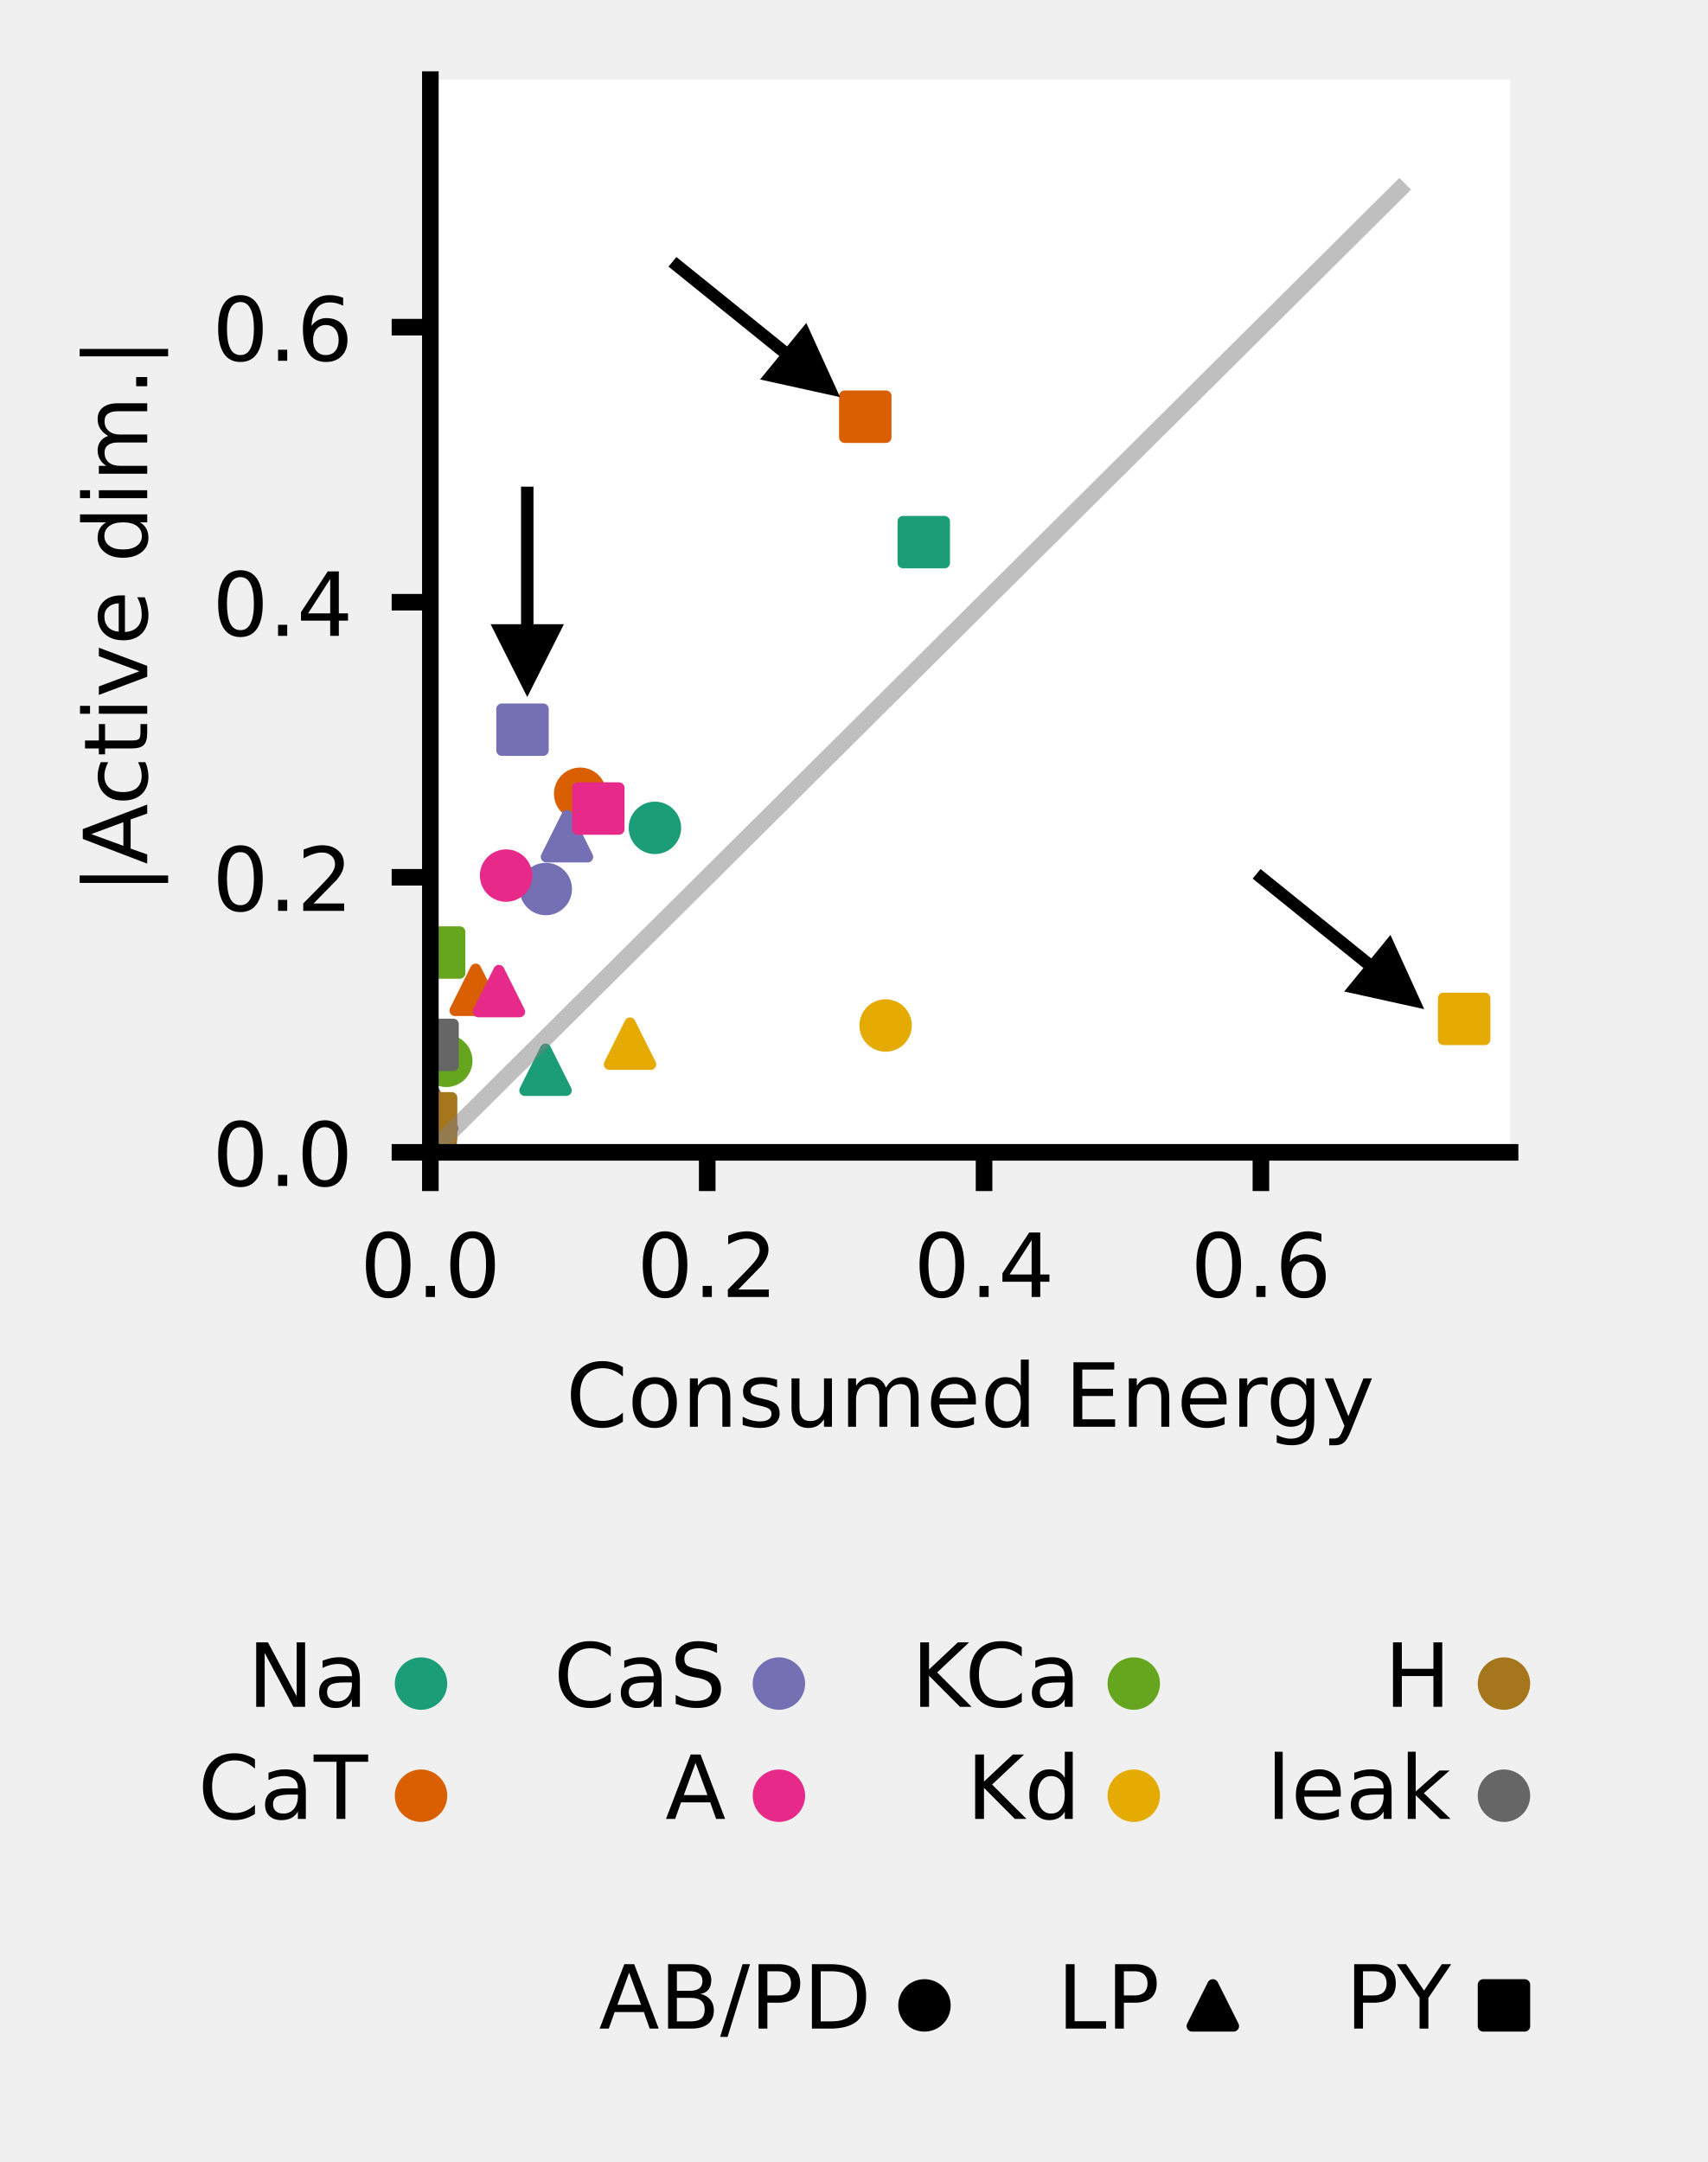
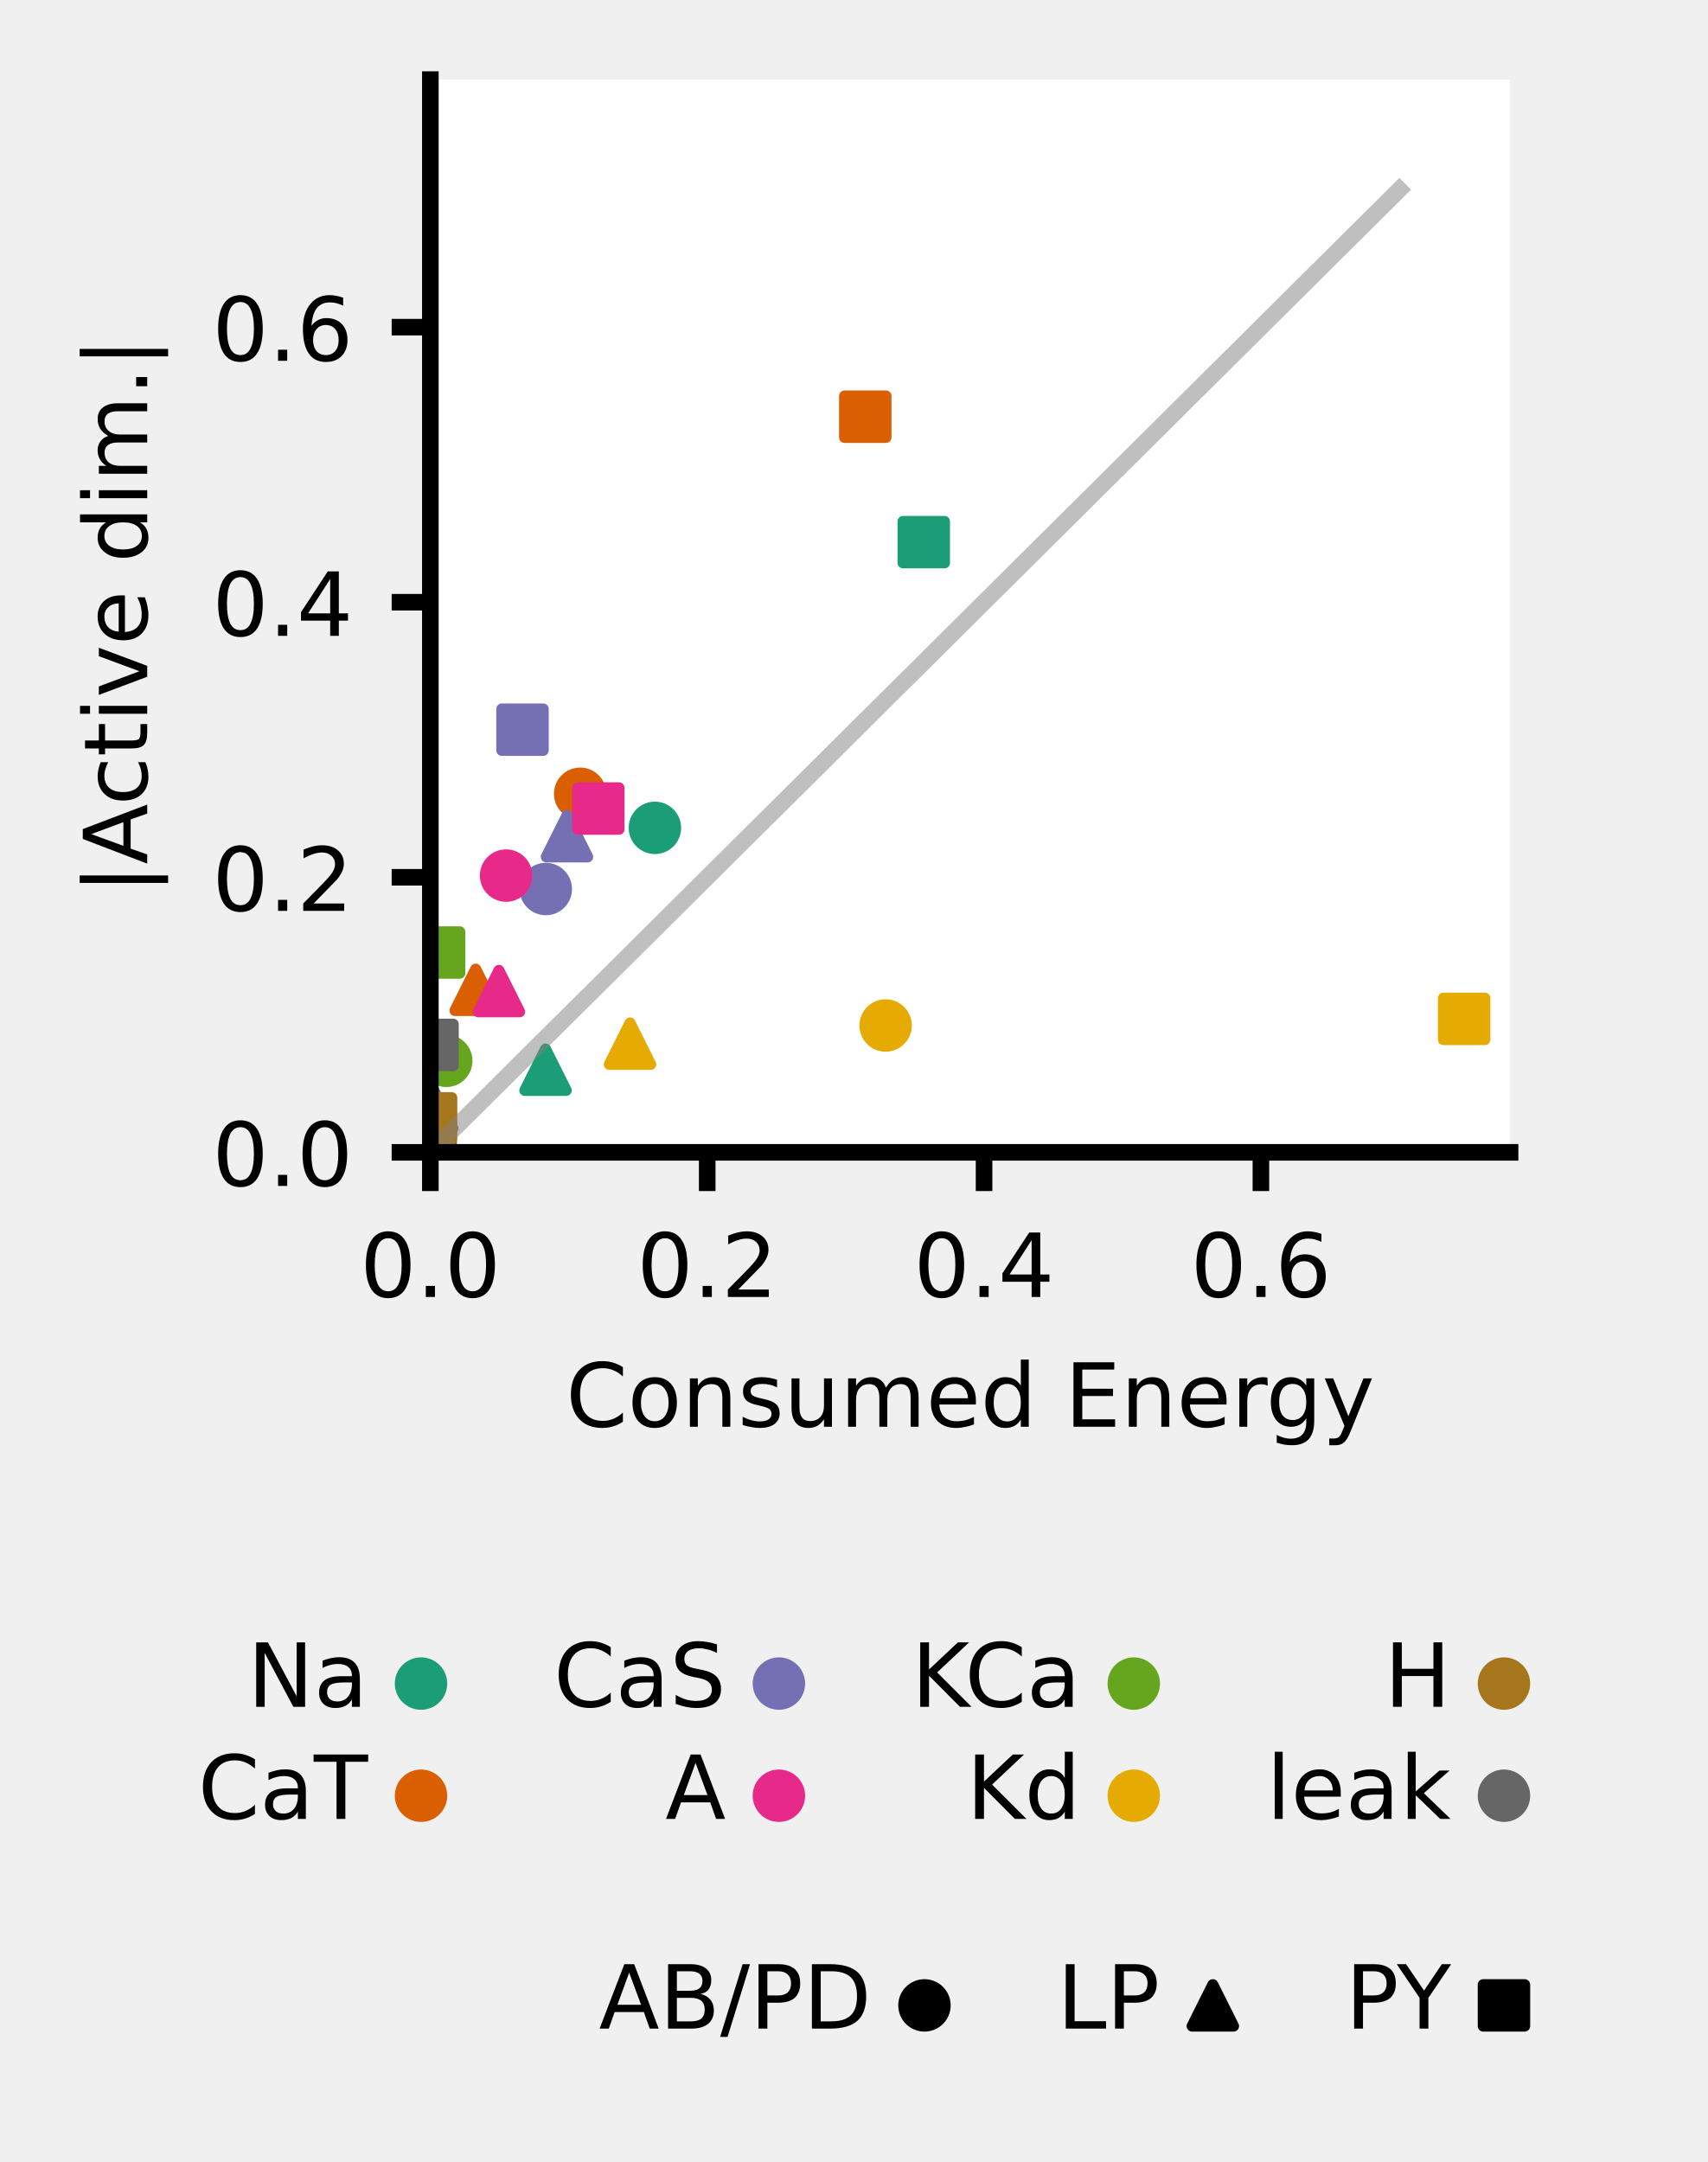
<svg xmlns="http://www.w3.org/2000/svg" xmlns:xlink="http://www.w3.org/1999/xlink" height="195.536pt" version="1.1" viewBox="0 0 154.42 195.536" width="154.42pt">
  <defs>
    <style type="text/css">*{stroke-linecap:butt;stroke-linejoin:round;}</style>
  </defs>
  <g id="figure_1">
    <g id="patch_1">
      <path d="M -0 195.536  L 154.42 195.536  L 154.42 0  L -0 0  z " style="fill:none;" />
    </g>
    <g id="axes_1">
      <g id="patch_2">
        <path d="M 38.922 104.22  L 136.572 104.22  L 136.572 7.2  L 38.922 7.2  z " style="fill:#ffffff;" />
      </g>
      <g id="PathCollection_1">
        <defs>
-           <path d="M 0 1.871  C 0.496 1.871 0.972 1.674 1.323 1.323  C 1.674 0.972 1.871 0.496 1.871 0  C 1.871 -0.496 1.674 -0.972 1.323 -1.323  C 0.972 -1.674 0.496 -1.871 0 -1.871  C -0.496 -1.871 -0.972 -1.674 -1.323 -1.323  C -1.674 -0.972 -1.871 -0.496 -1.871 0  C -1.871 0.496 -1.674 0.972 -1.323 1.323  C -0.972 1.674 -0.496 1.871 0 1.871  z " id="m7f10c3dac1" style="stroke:#1b9e77;" />
-         </defs>
-         <g clip-path="url(#pb895ef3d08)">
-           <use style="fill:#1b9e77;stroke:#1b9e77;" x="59.231" xlink:href="#m7f10c3dac1" y="74.873" />
+           <path d="M 0 1.871  C 0.496 1.871 0.972 1.674 1.323 1.323  C 1.674 0.972 1.871 0.496 1.871 0  C 1.871 -0.496 1.674 -0.972 1.323 -1.323  C 0.972 -1.674 0.496 -1.871 0 -1.871  C -0.496 -1.871 -0.972 -1.674 -1.323 -1.323  C -1.674 -0.972 -1.871 -0.496 -1.871 0  C -1.871 0.496 -1.674 0.972 -1.323 1.323  C -0.972 1.674 -0.496 1.871 0 1.871  z " id="m1f5ab2f58b" style="stroke:#1b9e77;" />
+         </defs>
+         <g clip-path="url(#pc5b37277dc)">
+           <use style="fill:#1b9e77;stroke:#1b9e77;" x="59.231" xlink:href="#m1f5ab2f58b" y="74.873" />
        </g>
      </g>
      <g id="PathCollection_2">
        <defs>
-           <path d="M 0 1.871  C 0.496 1.871 0.972 1.674 1.323 1.323  C 1.674 0.972 1.871 0.496 1.871 0  C 1.871 -0.496 1.674 -0.972 1.323 -1.323  C 0.972 -1.674 0.496 -1.871 0 -1.871  C -0.496 -1.871 -0.972 -1.674 -1.323 -1.323  C -1.674 -0.972 -1.871 -0.496 -1.871 0  C -1.871 0.496 -1.674 0.972 -1.323 1.323  C -0.972 1.674 -0.496 1.871 0 1.871  z " id="maad3e304b0" style="stroke:#d95f02;" />
-         </defs>
-         <g clip-path="url(#pb895ef3d08)">
-           <use style="fill:#d95f02;stroke:#d95f02;" x="52.47" xlink:href="#maad3e304b0" y="71.79" />
+           <path d="M 0 1.871  C 0.496 1.871 0.972 1.674 1.323 1.323  C 1.674 0.972 1.871 0.496 1.871 0  C 1.871 -0.496 1.674 -0.972 1.323 -1.323  C 0.972 -1.674 0.496 -1.871 0 -1.871  C -0.496 -1.871 -0.972 -1.674 -1.323 -1.323  C -1.674 -0.972 -1.871 -0.496 -1.871 0  C -1.871 0.496 -1.674 0.972 -1.323 1.323  C -0.972 1.674 -0.496 1.871 0 1.871  z " id="m81bb448f7a" style="stroke:#d95f02;" />
+         </defs>
+         <g clip-path="url(#pc5b37277dc)">
+           <use style="fill:#d95f02;stroke:#d95f02;" x="52.47" xlink:href="#m81bb448f7a" y="71.79" />
        </g>
      </g>
      <g id="PathCollection_3">
        <defs>
-           <path d="M 0 1.871  C 0.496 1.871 0.972 1.674 1.323 1.323  C 1.674 0.972 1.871 0.496 1.871 0  C 1.871 -0.496 1.674 -0.972 1.323 -1.323  C 0.972 -1.674 0.496 -1.871 0 -1.871  C -0.496 -1.871 -0.972 -1.674 -1.323 -1.323  C -1.674 -0.972 -1.871 -0.496 -1.871 0  C -1.871 0.496 -1.674 0.972 -1.323 1.323  C -0.972 1.674 -0.496 1.871 0 1.871  z " id="m54c9e1a96f" style="stroke:#7570b3;" />
-         </defs>
-         <g clip-path="url(#pb895ef3d08)">
-           <use style="fill:#7570b3;stroke:#7570b3;" x="49.362" xlink:href="#m54c9e1a96f" y="80.406" />
+           <path d="M 0 1.871  C 0.496 1.871 0.972 1.674 1.323 1.323  C 1.674 0.972 1.871 0.496 1.871 0  C 1.871 -0.496 1.674 -0.972 1.323 -1.323  C 0.972 -1.674 0.496 -1.871 0 -1.871  C -0.496 -1.871 -0.972 -1.674 -1.323 -1.323  C -1.674 -0.972 -1.871 -0.496 -1.871 0  C -1.871 0.496 -1.674 0.972 -1.323 1.323  C -0.972 1.674 -0.496 1.871 0 1.871  z " id="maa2b7a145a" style="stroke:#7570b3;" />
+         </defs>
+         <g clip-path="url(#pc5b37277dc)">
+           <use style="fill:#7570b3;stroke:#7570b3;" x="49.362" xlink:href="#maa2b7a145a" y="80.406" />
        </g>
      </g>
      <g id="PathCollection_4">
        <defs>
-           <path d="M 0 1.871  C 0.496 1.871 0.972 1.674 1.323 1.323  C 1.674 0.972 1.871 0.496 1.871 0  C 1.871 -0.496 1.674 -0.972 1.323 -1.323  C 0.972 -1.674 0.496 -1.871 0 -1.871  C -0.496 -1.871 -0.972 -1.674 -1.323 -1.323  C -1.674 -0.972 -1.871 -0.496 -1.871 0  C -1.871 0.496 -1.674 0.972 -1.323 1.323  C -0.972 1.674 -0.496 1.871 0 1.871  z " id="mb64747addd" style="stroke:#e7298a;" />
-         </defs>
-         <g clip-path="url(#pb895ef3d08)">
-           <use style="fill:#e7298a;stroke:#e7298a;" x="45.77" xlink:href="#mb64747addd" y="79.19" />
+           <path d="M 0 1.871  C 0.496 1.871 0.972 1.674 1.323 1.323  C 1.674 0.972 1.871 0.496 1.871 0  C 1.871 -0.496 1.674 -0.972 1.323 -1.323  C 0.972 -1.674 0.496 -1.871 0 -1.871  C -0.496 -1.871 -0.972 -1.674 -1.323 -1.323  C -1.674 -0.972 -1.871 -0.496 -1.871 0  C -1.871 0.496 -1.674 0.972 -1.323 1.323  C -0.972 1.674 -0.496 1.871 0 1.871  z " id="md5c1f977f7" style="stroke:#e7298a;" />
+         </defs>
+         <g clip-path="url(#pc5b37277dc)">
+           <use style="fill:#e7298a;stroke:#e7298a;" x="45.77" xlink:href="#md5c1f977f7" y="79.19" />
        </g>
      </g>
      <g id="PathCollection_5">
        <defs>
-           <path d="M 0 1.871  C 0.496 1.871 0.972 1.674 1.323 1.323  C 1.674 0.972 1.871 0.496 1.871 0  C 1.871 -0.496 1.674 -0.972 1.323 -1.323  C 0.972 -1.674 0.496 -1.871 0 -1.871  C -0.496 -1.871 -0.972 -1.674 -1.323 -1.323  C -1.674 -0.972 -1.871 -0.496 -1.871 0  C -1.871 0.496 -1.674 0.972 -1.323 1.323  C -0.972 1.674 -0.496 1.871 0 1.871  z " id="m3ef8a1d719" style="stroke:#66a61e;" />
-         </defs>
-         <g clip-path="url(#pb895ef3d08)">
-           <use style="fill:#66a61e;stroke:#66a61e;" x="40.361" xlink:href="#m3ef8a1d719" y="95.943" />
+           <path d="M 0 1.871  C 0.496 1.871 0.972 1.674 1.323 1.323  C 1.674 0.972 1.871 0.496 1.871 0  C 1.871 -0.496 1.674 -0.972 1.323 -1.323  C 0.972 -1.674 0.496 -1.871 0 -1.871  C -0.496 -1.871 -0.972 -1.674 -1.323 -1.323  C -1.674 -0.972 -1.871 -0.496 -1.871 0  C -1.871 0.496 -1.674 0.972 -1.323 1.323  C -0.972 1.674 -0.496 1.871 0 1.871  z " id="mb25067cccf" style="stroke:#66a61e;" />
+         </defs>
+         <g clip-path="url(#pc5b37277dc)">
+           <use style="fill:#66a61e;stroke:#66a61e;" x="40.361" xlink:href="#mb25067cccf" y="95.943" />
        </g>
      </g>
      <g id="PathCollection_6">
        <defs>
-           <path d="M 0 1.871  C 0.496 1.871 0.972 1.674 1.323 1.323  C 1.674 0.972 1.871 0.496 1.871 0  C 1.871 -0.496 1.674 -0.972 1.323 -1.323  C 0.972 -1.674 0.496 -1.871 0 -1.871  C -0.496 -1.871 -0.972 -1.674 -1.323 -1.323  C -1.674 -0.972 -1.871 -0.496 -1.871 0  C -1.871 0.496 -1.674 0.972 -1.323 1.323  C -0.972 1.674 -0.496 1.871 0 1.871  z " id="m05fbf054b0" style="stroke:#e6ab02;" />
-         </defs>
-         <g clip-path="url(#pb895ef3d08)">
-           <use style="fill:#e6ab02;stroke:#e6ab02;" x="80.096" xlink:href="#m05fbf054b0" y="92.748" />
+           <path d="M 0 1.871  C 0.496 1.871 0.972 1.674 1.323 1.323  C 1.674 0.972 1.871 0.496 1.871 0  C 1.871 -0.496 1.674 -0.972 1.323 -1.323  C 0.972 -1.674 0.496 -1.871 0 -1.871  C -0.496 -1.871 -0.972 -1.674 -1.323 -1.323  C -1.674 -0.972 -1.871 -0.496 -1.871 0  C -1.871 0.496 -1.674 0.972 -1.323 1.323  C -0.972 1.674 -0.496 1.871 0 1.871  z " id="m4003147f52" style="stroke:#e6ab02;" />
+         </defs>
+         <g clip-path="url(#pc5b37277dc)">
+           <use style="fill:#e6ab02;stroke:#e6ab02;" x="80.096" xlink:href="#m4003147f52" y="92.748" />
        </g>
      </g>
      <g id="PathCollection_7">
        <defs>
-           <path d="M 0 1.871  C 0.496 1.871 0.972 1.674 1.323 1.323  C 1.674 0.972 1.871 0.496 1.871 0  C 1.871 -0.496 1.674 -0.972 1.323 -1.323  C 0.972 -1.674 0.496 -1.871 0 -1.871  C -0.496 -1.871 -0.972 -1.674 -1.323 -1.323  C -1.674 -0.972 -1.871 -0.496 -1.871 0  C -1.871 0.496 -1.674 0.972 -1.323 1.323  C -0.972 1.674 -0.496 1.871 0 1.871  z " id="ma7f3681779" style="stroke:#a6761d;" />
-         </defs>
-         <g clip-path="url(#pb895ef3d08)">
-           <use style="fill:#a6761d;stroke:#a6761d;" x="38.941" xlink:href="#ma7f3681779" y="104.179" />
+           <path d="M 0 1.871  C 0.496 1.871 0.972 1.674 1.323 1.323  C 1.674 0.972 1.871 0.496 1.871 0  C 1.871 -0.496 1.674 -0.972 1.323 -1.323  C 0.972 -1.674 0.496 -1.871 0 -1.871  C -0.496 -1.871 -0.972 -1.674 -1.323 -1.323  C -1.674 -0.972 -1.871 -0.496 -1.871 0  C -1.871 0.496 -1.674 0.972 -1.323 1.323  C -0.972 1.674 -0.496 1.871 0 1.871  z " id="mfdc7900a2e" style="stroke:#a6761d;" />
+         </defs>
+         <g clip-path="url(#pc5b37277dc)">
+           <use style="fill:#a6761d;stroke:#a6761d;" x="38.941" xlink:href="#mfdc7900a2e" y="104.179" />
        </g>
      </g>
      <g id="PathCollection_8">
        <defs>
-           <path d="M 0 1.871  C 0.496 1.871 0.972 1.674 1.323 1.323  C 1.674 0.972 1.871 0.496 1.871 0  C 1.871 -0.496 1.674 -0.972 1.323 -1.323  C 0.972 -1.674 0.496 -1.871 0 -1.871  C -0.496 -1.871 -0.972 -1.674 -1.323 -1.323  C -1.674 -0.972 -1.871 -0.496 -1.871 0  C -1.871 0.496 -1.674 0.972 -1.323 1.323  C -0.972 1.674 -0.496 1.871 0 1.871  z " id="m4f0197b2f2" style="stroke:#666666;" />
-         </defs>
-         <g clip-path="url(#pb895ef3d08)">
-           <use style="fill:#666666;stroke:#666666;" x="38.954" xlink:href="#m4f0197b2f2" y="103.348" />
+           <path d="M 0 1.871  C 0.496 1.871 0.972 1.674 1.323 1.323  C 1.674 0.972 1.871 0.496 1.871 0  C 1.871 -0.496 1.674 -0.972 1.323 -1.323  C 0.972 -1.674 0.496 -1.871 0 -1.871  C -0.496 -1.871 -0.972 -1.674 -1.323 -1.323  C -1.674 -0.972 -1.871 -0.496 -1.871 0  C -1.871 0.496 -1.674 0.972 -1.323 1.323  C -0.972 1.674 -0.496 1.871 0 1.871  z " id="me310a2bbde" style="stroke:#666666;" />
+         </defs>
+         <g clip-path="url(#pc5b37277dc)">
+           <use style="fill:#666666;stroke:#666666;" x="38.954" xlink:href="#me310a2bbde" y="103.348" />
        </g>
      </g>
      <g id="PathCollection_9">
        <defs>
-           <path d="M 0 -1.871  L -1.871 1.871  L 1.871 1.871  z " id="mf011a0e608" style="stroke:#1b9e77;" />
-         </defs>
-         <g clip-path="url(#pb895ef3d08)">
-           <use style="fill:#1b9e77;stroke:#1b9e77;" x="49.339" xlink:href="#mf011a0e608" y="96.747" />
+           <path d="M 0 -1.871  L -1.871 1.871  L 1.871 1.871  z " id="m2d977ef770" style="stroke:#1b9e77;" />
+         </defs>
+         <g clip-path="url(#pc5b37277dc)">
+           <use style="fill:#1b9e77;stroke:#1b9e77;" x="49.339" xlink:href="#m2d977ef770" y="96.747" />
        </g>
      </g>
      <g id="PathCollection_10">
        <defs>
-           <path d="M 0 -1.871  L -1.871 1.871  L 1.871 1.871  z " id="mf3fbbccbe8" style="stroke:#d95f02;" />
-         </defs>
-         <g clip-path="url(#pb895ef3d08)">
-           <use style="fill:#d95f02;stroke:#d95f02;" x="43.022" xlink:href="#mf3fbbccbe8" y="89.521" />
+           <path d="M 0 -1.871  L -1.871 1.871  L 1.871 1.871  z " id="mdbbfd6e611" style="stroke:#d95f02;" />
+         </defs>
+         <g clip-path="url(#pc5b37277dc)">
+           <use style="fill:#d95f02;stroke:#d95f02;" x="43.022" xlink:href="#mdbbfd6e611" y="89.521" />
        </g>
      </g>
      <g id="PathCollection_11">
        <defs>
-           <path d="M 0 -1.871  L -1.871 1.871  L 1.871 1.871  z " id="m53d8aed37f" style="stroke:#7570b3;" />
-         </defs>
-         <g clip-path="url(#pb895ef3d08)">
-           <use style="fill:#7570b3;stroke:#7570b3;" x="51.278" xlink:href="#m53d8aed37f" y="75.627" />
+           <path d="M 0 -1.871  L -1.871 1.871  L 1.871 1.871  z " id="m5a7023829a" style="stroke:#7570b3;" />
+         </defs>
+         <g clip-path="url(#pc5b37277dc)">
+           <use style="fill:#7570b3;stroke:#7570b3;" x="51.278" xlink:href="#m5a7023829a" y="75.627" />
        </g>
      </g>
      <g id="PathCollection_12">
        <defs>
-           <path d="M 0 -1.871  L -1.871 1.871  L 1.871 1.871  z " id="ma5460c5405" style="stroke:#e7298a;" />
-         </defs>
-         <g clip-path="url(#pb895ef3d08)">
-           <use style="fill:#e7298a;stroke:#e7298a;" x="45.123" xlink:href="#ma5460c5405" y="89.634" />
+           <path d="M 0 -1.871  L -1.871 1.871  L 1.871 1.871  z " id="m9f2c242e45" style="stroke:#e7298a;" />
+         </defs>
+         <g clip-path="url(#pc5b37277dc)">
+           <use style="fill:#e7298a;stroke:#e7298a;" x="45.123" xlink:href="#m9f2c242e45" y="89.634" />
        </g>
      </g>
      <g id="PathCollection_13">
        <defs>
-           <path d="M 0 -1.871  L -1.871 1.871  L 1.871 1.871  z " id="mcde2f6b521" style="stroke:#66a61e;" />
-         </defs>
-         <g clip-path="url(#pb895ef3d08)">
-           <use style="fill:#66a61e;stroke:#66a61e;" x="39.601" xlink:href="#mcde2f6b521" y="103.549" />
+           <path d="M 0 -1.871  L -1.871 1.871  L 1.871 1.871  z " id="md25ffa4344" style="stroke:#66a61e;" />
+         </defs>
+         <g clip-path="url(#pc5b37277dc)">
+           <use style="fill:#66a61e;stroke:#66a61e;" x="39.601" xlink:href="#md25ffa4344" y="103.549" />
        </g>
      </g>
      <g id="PathCollection_14">
        <defs>
-           <path d="M 0 -1.871  L -1.871 1.871  L 1.871 1.871  z " id="mdf3292a6ab" style="stroke:#e6ab02;" />
-         </defs>
-         <g clip-path="url(#pb895ef3d08)">
-           <use style="fill:#e6ab02;stroke:#e6ab02;" x="56.98" xlink:href="#mdf3292a6ab" y="94.391" />
+           <path d="M 0 -1.871  L -1.871 1.871  L 1.871 1.871  z " id="m027ae6a346" style="stroke:#e6ab02;" />
+         </defs>
+         <g clip-path="url(#pc5b37277dc)">
+           <use style="fill:#e6ab02;stroke:#e6ab02;" x="56.98" xlink:href="#m027ae6a346" y="94.391" />
        </g>
      </g>
      <g id="PathCollection_15">
        <defs>
-           <path d="M 0 -1.871  L -1.871 1.871  L 1.871 1.871  z " id="mc648d4f25a" style="stroke:#a6761d;" />
-         </defs>
-         <g clip-path="url(#pb895ef3d08)">
-           <use style="fill:#a6761d;stroke:#a6761d;" x="38.972" xlink:href="#mc648d4f25a" y="103.245" />
+           <path d="M 0 -1.871  L -1.871 1.871  L 1.871 1.871  z " id="mfa3b9ea970" style="stroke:#a6761d;" />
+         </defs>
+         <g clip-path="url(#pc5b37277dc)">
+           <use style="fill:#a6761d;stroke:#a6761d;" x="38.972" xlink:href="#mfa3b9ea970" y="103.245" />
        </g>
      </g>
      <g id="PathCollection_16">
        <defs>
-           <path d="M 0 -1.871  L -1.871 1.871  L 1.871 1.871  z " id="m1687d49ff0" style="stroke:#666666;" />
-         </defs>
-         <g clip-path="url(#pb895ef3d08)">
-           <use style="fill:#666666;stroke:#666666;" x="39.08" xlink:href="#m1687d49ff0" y="100.186" />
+           <path d="M 0 -1.871  L -1.871 1.871  L 1.871 1.871  z " id="mca6490b343" style="stroke:#666666;" />
+         </defs>
+         <g clip-path="url(#pc5b37277dc)">
+           <use style="fill:#666666;stroke:#666666;" x="39.08" xlink:href="#mca6490b343" y="100.186" />
        </g>
      </g>
      <g id="PathCollection_17">
        <defs>
-           <path d="M -1.871 1.871  L 1.871 1.871  L 1.871 -1.871  L -1.871 -1.871  z " id="m746a20ac46" style="stroke:#1b9e77;" />
-         </defs>
-         <g clip-path="url(#pb895ef3d08)">
-           <use style="fill:#1b9e77;stroke:#1b9e77;" x="83.547" xlink:href="#m746a20ac46" y="49.033" />
+           <path d="M -1.871 1.871  L 1.871 1.871  L 1.871 -1.871  L -1.871 -1.871  z " id="m363d5c207d" style="stroke:#1b9e77;" />
+         </defs>
+         <g clip-path="url(#pc5b37277dc)">
+           <use style="fill:#1b9e77;stroke:#1b9e77;" x="83.547" xlink:href="#m363d5c207d" y="49.033" />
        </g>
      </g>
      <g id="PathCollection_18">
        <defs>
-           <path d="M -1.871 1.871  L 1.871 1.871  L 1.871 -1.871  L -1.871 -1.871  z " id="m2dd3a3fe6d" style="stroke:#d95f02;" />
-         </defs>
-         <g clip-path="url(#pb895ef3d08)">
-           <use style="fill:#d95f02;stroke:#d95f02;" x="78.257" xlink:href="#m2dd3a3fe6d" y="37.688" />
+           <path d="M -1.871 1.871  L 1.871 1.871  L 1.871 -1.871  L -1.871 -1.871  z " id="m15263d9af0" style="stroke:#d95f02;" />
+         </defs>
+         <g clip-path="url(#pc5b37277dc)">
+           <use style="fill:#d95f02;stroke:#d95f02;" x="78.257" xlink:href="#m15263d9af0" y="37.688" />
        </g>
      </g>
      <g id="PathCollection_19">
        <defs>
-           <path d="M -1.871 1.871  L 1.871 1.871  L 1.871 -1.871  L -1.871 -1.871  z " id="mad6fc8deea" style="stroke:#7570b3;" />
-         </defs>
-         <g clip-path="url(#pb895ef3d08)">
-           <use style="fill:#7570b3;stroke:#7570b3;" x="47.256" xlink:href="#mad6fc8deea" y="65.994" />
+           <path d="M -1.871 1.871  L 1.871 1.871  L 1.871 -1.871  L -1.871 -1.871  z " id="m07377cd063" style="stroke:#7570b3;" />
+         </defs>
+         <g clip-path="url(#pc5b37277dc)">
+           <use style="fill:#7570b3;stroke:#7570b3;" x="47.256" xlink:href="#m07377cd063" y="65.994" />
        </g>
      </g>
      <g id="PathCollection_20">
        <defs>
-           <path d="M -1.871 1.871  L 1.871 1.871  L 1.871 -1.871  L -1.871 -1.871  z " id="m16cdf621bd" style="stroke:#e7298a;" />
-         </defs>
-         <g clip-path="url(#pb895ef3d08)">
-           <use style="fill:#e7298a;stroke:#e7298a;" x="54.109" xlink:href="#m16cdf621bd" y="73.125" />
+           <path d="M -1.871 1.871  L 1.871 1.871  L 1.871 -1.871  L -1.871 -1.871  z " id="mf84bfcb3d4" style="stroke:#e7298a;" />
+         </defs>
+         <g clip-path="url(#pc5b37277dc)">
+           <use style="fill:#e7298a;stroke:#e7298a;" x="54.109" xlink:href="#mf84bfcb3d4" y="73.125" />
        </g>
      </g>
      <g id="PathCollection_21">
        <defs>
-           <path d="M -1.871 1.871  L 1.871 1.871  L 1.871 -1.871  L -1.871 -1.871  z " id="mbc6b129e0d" style="stroke:#66a61e;" />
-         </defs>
-         <g clip-path="url(#pb895ef3d08)">
-           <use style="fill:#66a61e;stroke:#66a61e;" x="39.714" xlink:href="#mbc6b129e0d" y="86.148" />
+           <path d="M -1.871 1.871  L 1.871 1.871  L 1.871 -1.871  L -1.871 -1.871  z " id="mde229deb90" style="stroke:#66a61e;" />
+         </defs>
+         <g clip-path="url(#pc5b37277dc)">
+           <use style="fill:#66a61e;stroke:#66a61e;" x="39.714" xlink:href="#mde229deb90" y="86.148" />
        </g>
      </g>
      <g id="PathCollection_22">
        <defs>
-           <path d="M -1.871 1.871  L 1.871 1.871  L 1.871 -1.871  L -1.871 -1.871  z " id="m0e33dc2891" style="stroke:#e6ab02;" />
-         </defs>
-         <g clip-path="url(#pb895ef3d08)">
-           <use style="fill:#e6ab02;stroke:#e6ab02;" x="132.419" xlink:href="#m0e33dc2891" y="92.149" />
+           <path d="M -1.871 1.871  L 1.871 1.871  L 1.871 -1.871  L -1.871 -1.871  z " id="m3972724b8e" style="stroke:#e6ab02;" />
+         </defs>
+         <g clip-path="url(#pc5b37277dc)">
+           <use style="fill:#e6ab02;stroke:#e6ab02;" x="132.419" xlink:href="#m3972724b8e" y="92.149" />
        </g>
      </g>
      <g id="PathCollection_23">
        <defs>
-           <path d="M -1.871 1.871  L 1.871 1.871  L 1.871 -1.871  L -1.871 -1.871  z " id="mb70b66d216" style="stroke:#a6761d;" />
-         </defs>
-         <g clip-path="url(#pb895ef3d08)">
-           <use style="fill:#a6761d;stroke:#a6761d;" x="38.988" xlink:href="#mb70b66d216" y="101.145" />
+           <path d="M -1.871 1.871  L 1.871 1.871  L 1.871 -1.871  L -1.871 -1.871  z " id="m9deef15f06" style="stroke:#a6761d;" />
+         </defs>
+         <g clip-path="url(#pc5b37277dc)">
+           <use style="fill:#a6761d;stroke:#a6761d;" x="38.988" xlink:href="#m9deef15f06" y="101.145" />
        </g>
      </g>
      <g id="PathCollection_24">
        <defs>
-           <path d="M -1.871 1.871  L 1.871 1.871  L 1.871 -1.871  L -1.871 -1.871  z " id="md602e98e3d" style="stroke:#666666;" />
-         </defs>
-         <g clip-path="url(#pb895ef3d08)">
-           <use style="fill:#666666;stroke:#666666;" x="39.12" xlink:href="#md602e98e3d" y="94.502" />
+           <path d="M -1.871 1.871  L 1.871 1.871  L 1.871 -1.871  L -1.871 -1.871  z " id="m6d75c4ba62" style="stroke:#666666;" />
+         </defs>
+         <g clip-path="url(#pc5b37277dc)">
+           <use style="fill:#666666;stroke:#666666;" x="39.12" xlink:href="#m6d75c4ba62" y="94.502" />
        </g>
      </g>
      <g id="PathCollection_25">
        <defs>
-           <path d="M 0 1.871  C 0.496 1.871 0.972 1.674 1.323 1.323  C 1.674 0.972 1.871 0.496 1.871 0  C 1.871 -0.496 1.674 -0.972 1.323 -1.323  C 0.972 -1.674 0.496 -1.871 0 -1.871  C -0.496 -1.871 -0.972 -1.674 -1.323 -1.323  C -1.674 -0.972 -1.871 -0.496 -1.871 0  C -1.871 0.496 -1.674 0.972 -1.323 1.323  C -0.972 1.674 -0.496 1.871 0 1.871  z " id="m5a39d7e35b" style="stroke:#000000;" />
-         </defs>
-         <g clip-path="url(#pb895ef3d08)" />
+           <path d="M 0 1.871  C 0.496 1.871 0.972 1.674 1.323 1.323  C 1.674 0.972 1.871 0.496 1.871 0  C 1.871 -0.496 1.674 -0.972 1.323 -1.323  C 0.972 -1.674 0.496 -1.871 0 -1.871  C -0.496 -1.871 -0.972 -1.674 -1.323 -1.323  C -1.674 -0.972 -1.871 -0.496 -1.871 0  C -1.871 0.496 -1.674 0.972 -1.323 1.323  C -0.972 1.674 -0.496 1.871 0 1.871  z " id="m7d5d93d58b" style="stroke:#000000;" />
+         </defs>
+         <g clip-path="url(#pc5b37277dc)" />
      </g>
      <g id="PathCollection_26">
        <defs>
-           <path d="M 0 -1.871  L -1.871 1.871  L 1.871 1.871  z " id="mc941796eea" style="stroke:#000000;" />
-         </defs>
-         <g clip-path="url(#pb895ef3d08)" />
+           <path d="M 0 -1.871  L -1.871 1.871  L 1.871 1.871  z " id="m3108cb5976" style="stroke:#000000;" />
+         </defs>
+         <g clip-path="url(#pc5b37277dc)" />
      </g>
      <g id="PathCollection_27">
        <defs>
-           <path d="M -1.871 1.871  L 1.871 1.871  L 1.871 -1.871  L -1.871 -1.871  z " id="m88b054924f" style="stroke:#000000;" />
-         </defs>
-         <g clip-path="url(#pb895ef3d08)" />
-       </g>
-       <g id="patch_3">
-         <path clip-path="url(#pb895ef3d08)" d="M 127.94 90.566  L 122.474 89.359  L 124.014 87.476  L 113.998 79.391  L 114.077 79.295  L 124.093 87.38  L 125.632 85.497  z " style="stroke:#000000;stroke-linejoin:miter;" />
-       </g>
-       <g id="patch_4">
-         <path clip-path="url(#pb895ef3d08)" d="M 75.109 35.214  L 69.643 34.008  L 71.183 32.125  L 61.167 24.04  L 61.246 23.944  L 71.262 32.029  L 72.801 30.146  z " style="stroke:#000000;stroke-linejoin:miter;" />
-       </g>
-       <g id="patch_5">
-         <path clip-path="url(#pb895ef3d08)" d="M 47.686 61.929  L 45.182 56.954  L 47.623 56.954  L 47.623 44.515  L 47.749 44.515  L 47.749 56.954  L 50.19 56.954  z " style="stroke:#000000;stroke-linejoin:miter;" />
+           <path d="M -1.871 1.871  L 1.871 1.871  L 1.871 -1.871  L -1.871 -1.871  z " id="mb022802624" style="stroke:#000000;" />
+         </defs>
+         <g clip-path="url(#pc5b37277dc)" />
      </g>
      <g id="matplotlib.axis_1">
        <g id="xtick_1">
          <g id="line2d_1">
            <defs>
-               <path d="M 0 0  L 0 3.5  " id="mb0a4b2d37a" style="stroke:#000000;stroke-width:1.5;" />
+               <path d="M 0 0  L 0 3.5  " id="m8d22fe7397" style="stroke:#000000;stroke-width:1.5;" />
            </defs>
            <g>
-               <use style="stroke:#000000;stroke-width:1.5;" x="38.922" xlink:href="#mb0a4b2d37a" y="104.22" />
+               <use style="stroke:#000000;stroke-width:1.5;" x="38.922" xlink:href="#m8d22fe7397" y="104.22" />
            </g>
          </g>
          <g id="text_1">
            <text style="font-family:DejaVu Sans;font-size:8px;font-stretch:normal;font-style:normal;font-weight:normal;text-anchor:middle;" transform="rotate(-0, 38.9225, 117.2987)" x="38.922" y="117.299">0.0</text>
          </g>
        </g>
        <g id="xtick_2">
          <g id="line2d_2">
            <g>
-               <use style="stroke:#000000;stroke-width:1.5;" x="63.961" xlink:href="#mb0a4b2d37a" y="104.22" />
+               <use style="stroke:#000000;stroke-width:1.5;" x="63.961" xlink:href="#m8d22fe7397" y="104.22" />
            </g>
          </g>
          <g id="text_2">
            <text style="font-family:DejaVu Sans;font-size:8px;font-stretch:normal;font-style:normal;font-weight:normal;text-anchor:middle;" transform="rotate(-0, 63.96096, 117.2987)" x="63.961" y="117.299">0.2</text>
          </g>
        </g>
        <g id="xtick_3">
          <g id="line2d_3">
            <g>
-               <use style="stroke:#000000;stroke-width:1.5;" x="88.999" xlink:href="#mb0a4b2d37a" y="104.22" />
+               <use style="stroke:#000000;stroke-width:1.5;" x="88.999" xlink:href="#m8d22fe7397" y="104.22" />
            </g>
          </g>
          <g id="text_3">
            <text style="font-family:DejaVu Sans;font-size:8px;font-stretch:normal;font-style:normal;font-weight:normal;text-anchor:middle;" transform="rotate(-0, 88.99942, 117.2987)" x="88.999" y="117.299">0.4</text>
          </g>
        </g>
        <g id="xtick_4">
          <g id="line2d_4">
            <g>
-               <use style="stroke:#000000;stroke-width:1.5;" x="114.038" xlink:href="#mb0a4b2d37a" y="104.22" />
+               <use style="stroke:#000000;stroke-width:1.5;" x="114.038" xlink:href="#m8d22fe7397" y="104.22" />
            </g>
          </g>
          <g id="text_4">
            <text style="font-family:DejaVu Sans;font-size:8px;font-stretch:normal;font-style:normal;font-weight:normal;text-anchor:middle;" transform="rotate(-0, 114.0379, 117.2987)" x="114.038" y="117.299">0.6</text>
          </g>
        </g>
        <g id="text_5">
          <text style="font-family:DejaVu Sans;font-size:8px;font-stretch:normal;font-style:normal;font-weight:normal;text-anchor:middle;" transform="rotate(-0, 87.7475, 129.0412)" x="87.748" y="129.041">Consumed Energy</text>
        </g>
      </g>
      <g id="matplotlib.axis_2">
        <g id="ytick_1">
          <g id="line2d_5">
            <defs>
-               <path d="M 0 0  L -3.5 0  " id="m1be89e4c47" style="stroke:#000000;stroke-width:1.5;" />
+               <path d="M 0 0  L -3.5 0  " id="m5592e045d7" style="stroke:#000000;stroke-width:1.5;" />
            </defs>
            <g>
-               <use style="stroke:#000000;stroke-width:1.5;" x="38.922" xlink:href="#m1be89e4c47" y="104.22" />
+               <use style="stroke:#000000;stroke-width:1.5;" x="38.922" xlink:href="#m5592e045d7" y="104.22" />
            </g>
          </g>
          <g id="text_6">
            <text style="font-family:DejaVu Sans;font-size:8px;font-stretch:normal;font-style:normal;font-weight:normal;text-anchor:end;" transform="rotate(-0, 31.9225, 107.2594)" x="31.922" y="107.259">0.0</text>
          </g>
        </g>
        <g id="ytick_2">
          <g id="line2d_6">
            <g>
-               <use style="stroke:#000000;stroke-width:1.5;" x="38.922" xlink:href="#m1be89e4c47" y="79.343" />
+               <use style="stroke:#000000;stroke-width:1.5;" x="38.922" xlink:href="#m5592e045d7" y="79.343" />
            </g>
          </g>
          <g id="text_7">
            <text style="font-family:DejaVu Sans;font-size:8px;font-stretch:normal;font-style:normal;font-weight:normal;text-anchor:end;" transform="rotate(-0, 31.9225, 82.38245)" x="31.922" y="82.382">0.2</text>
          </g>
        </g>
        <g id="ytick_3">
          <g id="line2d_7">
            <g>
-               <use style="stroke:#000000;stroke-width:1.5;" x="38.922" xlink:href="#m1be89e4c47" y="54.466" />
+               <use style="stroke:#000000;stroke-width:1.5;" x="38.922" xlink:href="#m5592e045d7" y="54.466" />
            </g>
          </g>
          <g id="text_8">
            <text style="font-family:DejaVu Sans;font-size:8px;font-stretch:normal;font-style:normal;font-weight:normal;text-anchor:end;" transform="rotate(-0, 31.9225, 57.50553)" x="31.922" y="57.506">0.4</text>
          </g>
        </g>
        <g id="ytick_4">
          <g id="line2d_8">
            <g>
-               <use style="stroke:#000000;stroke-width:1.5;" x="38.922" xlink:href="#m1be89e4c47" y="29.589" />
+               <use style="stroke:#000000;stroke-width:1.5;" x="38.922" xlink:href="#m5592e045d7" y="29.589" />
            </g>
          </g>
          <g id="text_9">
            <text style="font-family:DejaVu Sans;font-size:8px;font-stretch:normal;font-style:normal;font-weight:normal;text-anchor:end;" transform="rotate(-0, 31.9225, 32.62861)" x="31.922" y="32.629">0.6</text>
          </g>
        </g>
        <g id="text_10">
          <text style="font-family:DejaVu Sans;font-size:8px;font-stretch:normal;font-style:normal;font-weight:normal;text-anchor:middle;" transform="rotate(-90, 13.31375, 55.71)" x="13.314" y="55.71">|Active dim.|</text>
        </g>
      </g>
      <g id="line2d_9">
-         <path clip-path="url(#pb895ef3d08)" d="M 38.922 104.22  L 126.557 17.151  " style="fill:none;stroke:#808080;stroke-linecap:square;stroke-opacity:0.5;stroke-width:1.5;" />
-       </g>
-       <g id="patch_6">
+         <path clip-path="url(#pc5b37277dc)" d="M 38.922 104.22  L 126.557 17.151  " style="fill:none;stroke:#808080;stroke-linecap:square;stroke-opacity:0.5;stroke-width:1.5;" />
+       </g>
+       <g id="patch_3">
        <path d="M 38.922 104.22  L 38.922 7.2  " style="fill:none;stroke:#000000;stroke-linecap:square;stroke-linejoin:miter;stroke-width:1.5;" />
      </g>
-       <g id="patch_7">
+       <g id="patch_4">
        <path d="M 38.922 104.22  L 136.572 104.22  " style="fill:none;stroke:#000000;stroke-linecap:square;stroke-linejoin:miter;stroke-width:1.5;" />
      </g>
      <g id="legend_1">
        <g id="text_11">
          <text style="font-family:DejaVu Sans;font-size:8px;font-stretch:normal;font-style:normal;font-weight:normal;text-anchor:start;" transform="rotate(-0, 22.39, 154.3664)" x="22.39" y="154.366">Na</text>
        </g>
        <g id="PathCollection_28">
          <g>
-             <use style="fill:#1b9e77;stroke:#1b9e77;" x="38.078" xlink:href="#m7f10c3dac1" y="152.266" />
+             <use style="fill:#1b9e77;stroke:#1b9e77;" x="38.078" xlink:href="#m1f5ab2f58b" y="152.266" />
          </g>
        </g>
        <g id="text_12">
          <text style="font-family:DejaVu Sans;font-size:8px;font-stretch:normal;font-style:normal;font-weight:normal;text-anchor:start;" transform="rotate(-0, 17.9025, 164.5088)" x="17.902" y="164.509">CaT</text>
        </g>
        <g id="PathCollection_29">
          <g>
-             <use style="fill:#d95f02;stroke:#d95f02;" x="38.078" xlink:href="#maad3e304b0" y="162.409" />
+             <use style="fill:#d95f02;stroke:#d95f02;" x="38.078" xlink:href="#m81bb448f7a" y="162.409" />
          </g>
        </g>
        <g id="text_13">
          <text style="font-family:DejaVu Sans;font-size:8px;font-stretch:normal;font-style:normal;font-weight:normal;text-anchor:start;" transform="rotate(-0, 50.0775, 154.3664)" x="50.078" y="154.366">CaS</text>
        </g>
        <g id="PathCollection_30">
          <g>
-             <use style="fill:#7570b3;stroke:#7570b3;" x="70.445" xlink:href="#m54c9e1a96f" y="152.266" />
+             <use style="fill:#7570b3;stroke:#7570b3;" x="70.445" xlink:href="#maa2b7a145a" y="152.266" />
          </g>
        </g>
        <g id="text_14">
          <text style="font-family:DejaVu Sans;font-size:8px;font-stretch:normal;font-style:normal;font-weight:normal;text-anchor:start;" transform="rotate(-0, 60.1725, 164.5088)" x="60.172" y="164.509">A</text>
        </g>
        <g id="PathCollection_31">
          <g>
-             <use style="fill:#e7298a;stroke:#e7298a;" x="70.445" xlink:href="#mb64747addd" y="162.409" />
+             <use style="fill:#e7298a;stroke:#e7298a;" x="70.445" xlink:href="#md5c1f977f7" y="162.409" />
          </g>
        </g>
        <g id="text_15">
          <text style="font-family:DejaVu Sans;font-size:8px;font-stretch:normal;font-style:normal;font-weight:normal;text-anchor:start;" transform="rotate(-0, 82.445, 154.3664)" x="82.445" y="154.366">KCa</text>
        </g>
        <g id="PathCollection_32">
          <g>
-             <use style="fill:#66a61e;stroke:#66a61e;" x="102.54" xlink:href="#m3ef8a1d719" y="152.266" />
+             <use style="fill:#66a61e;stroke:#66a61e;" x="102.54" xlink:href="#mb25067cccf" y="152.266" />
          </g>
        </g>
        <g id="text_16">
          <text style="font-family:DejaVu Sans;font-size:8px;font-stretch:normal;font-style:normal;font-weight:normal;text-anchor:start;" transform="rotate(-0, 87.415, 164.5088)" x="87.415" y="164.509">Kd</text>
        </g>
        <g id="PathCollection_33">
          <g>
-             <use style="fill:#e6ab02;stroke:#e6ab02;" x="102.54" xlink:href="#m05fbf054b0" y="162.409" />
+             <use style="fill:#e6ab02;stroke:#e6ab02;" x="102.54" xlink:href="#m4003147f52" y="162.409" />
          </g>
        </g>
        <g id="text_17">
          <text style="font-family:DejaVu Sans;font-size:8px;font-stretch:normal;font-style:normal;font-weight:normal;text-anchor:start;" transform="rotate(-0, 125.2037, 154.3664)" x="125.204" y="154.366">H</text>
        </g>
        <g id="PathCollection_34">
          <g>
-             <use style="fill:#a6761d;stroke:#a6761d;" x="136.02" xlink:href="#ma7f3681779" y="152.266" />
+             <use style="fill:#a6761d;stroke:#a6761d;" x="136.02" xlink:href="#mfdc7900a2e" y="152.266" />
          </g>
        </g>
        <g id="text_18">
          <text style="font-family:DejaVu Sans;font-size:8px;font-stretch:normal;font-style:normal;font-weight:normal;text-anchor:start;" transform="rotate(-0, 114.54, 164.5088)" x="114.54" y="164.509">leak</text>
        </g>
        <g id="PathCollection_35">
          <g>
-             <use style="fill:#666666;stroke:#666666;" x="136.02" xlink:href="#m4f0197b2f2" y="162.409" />
+             <use style="fill:#666666;stroke:#666666;" x="136.02" xlink:href="#me310a2bbde" y="162.409" />
          </g>
        </g>
      </g>
      <g id="legend_2">
        <g id="text_19">
          <text style="font-family:DejaVu Sans;font-size:8px;font-stretch:normal;font-style:normal;font-weight:normal;text-anchor:start;" transform="rotate(-0, 54.16875, 183.4724)" x="54.169" y="183.472">AB/PD</text>
        </g>
        <g id="PathCollection_36">
          <g>
-             <use style="stroke:#000000;" x="83.609" xlink:href="#m5a39d7e35b" y="181.372" />
+             <use style="stroke:#000000;" x="83.609" xlink:href="#m7d5d93d58b" y="181.372" />
          </g>
        </g>
        <g id="text_20">
          <text style="font-family:DejaVu Sans;font-size:8px;font-stretch:normal;font-style:normal;font-weight:normal;text-anchor:start;" transform="rotate(-0, 95.60875, 183.4724)" x="95.609" y="183.472">LP</text>
        </g>
        <g id="PathCollection_37">
          <g>
-             <use style="stroke:#000000;" x="109.69" xlink:href="#mc941796eea" y="181.372" />
+             <use style="stroke:#000000;" x="109.69" xlink:href="#m3108cb5976" y="181.372" />
          </g>
        </g>
        <g id="text_21">
          <text style="font-family:DejaVu Sans;font-size:8px;font-stretch:normal;font-style:normal;font-weight:normal;text-anchor:start;" transform="rotate(-0, 121.69, 183.4724)" x="121.69" y="183.472">PY</text>
        </g>
        <g id="PathCollection_38">
          <g>
-             <use style="stroke:#000000;" x="136.02" xlink:href="#m88b054924f" y="181.372" />
+             <use style="stroke:#000000;" x="136.02" xlink:href="#mb022802624" y="181.372" />
          </g>
        </g>
      </g>
    </g>
  </g>
  <defs>
-     <clipPath id="pb895ef3d08">
+     <clipPath id="pc5b37277dc">
      <rect height="97.02" width="97.65" x="38.922" y="7.2" />
    </clipPath>
  </defs>
</svg>
